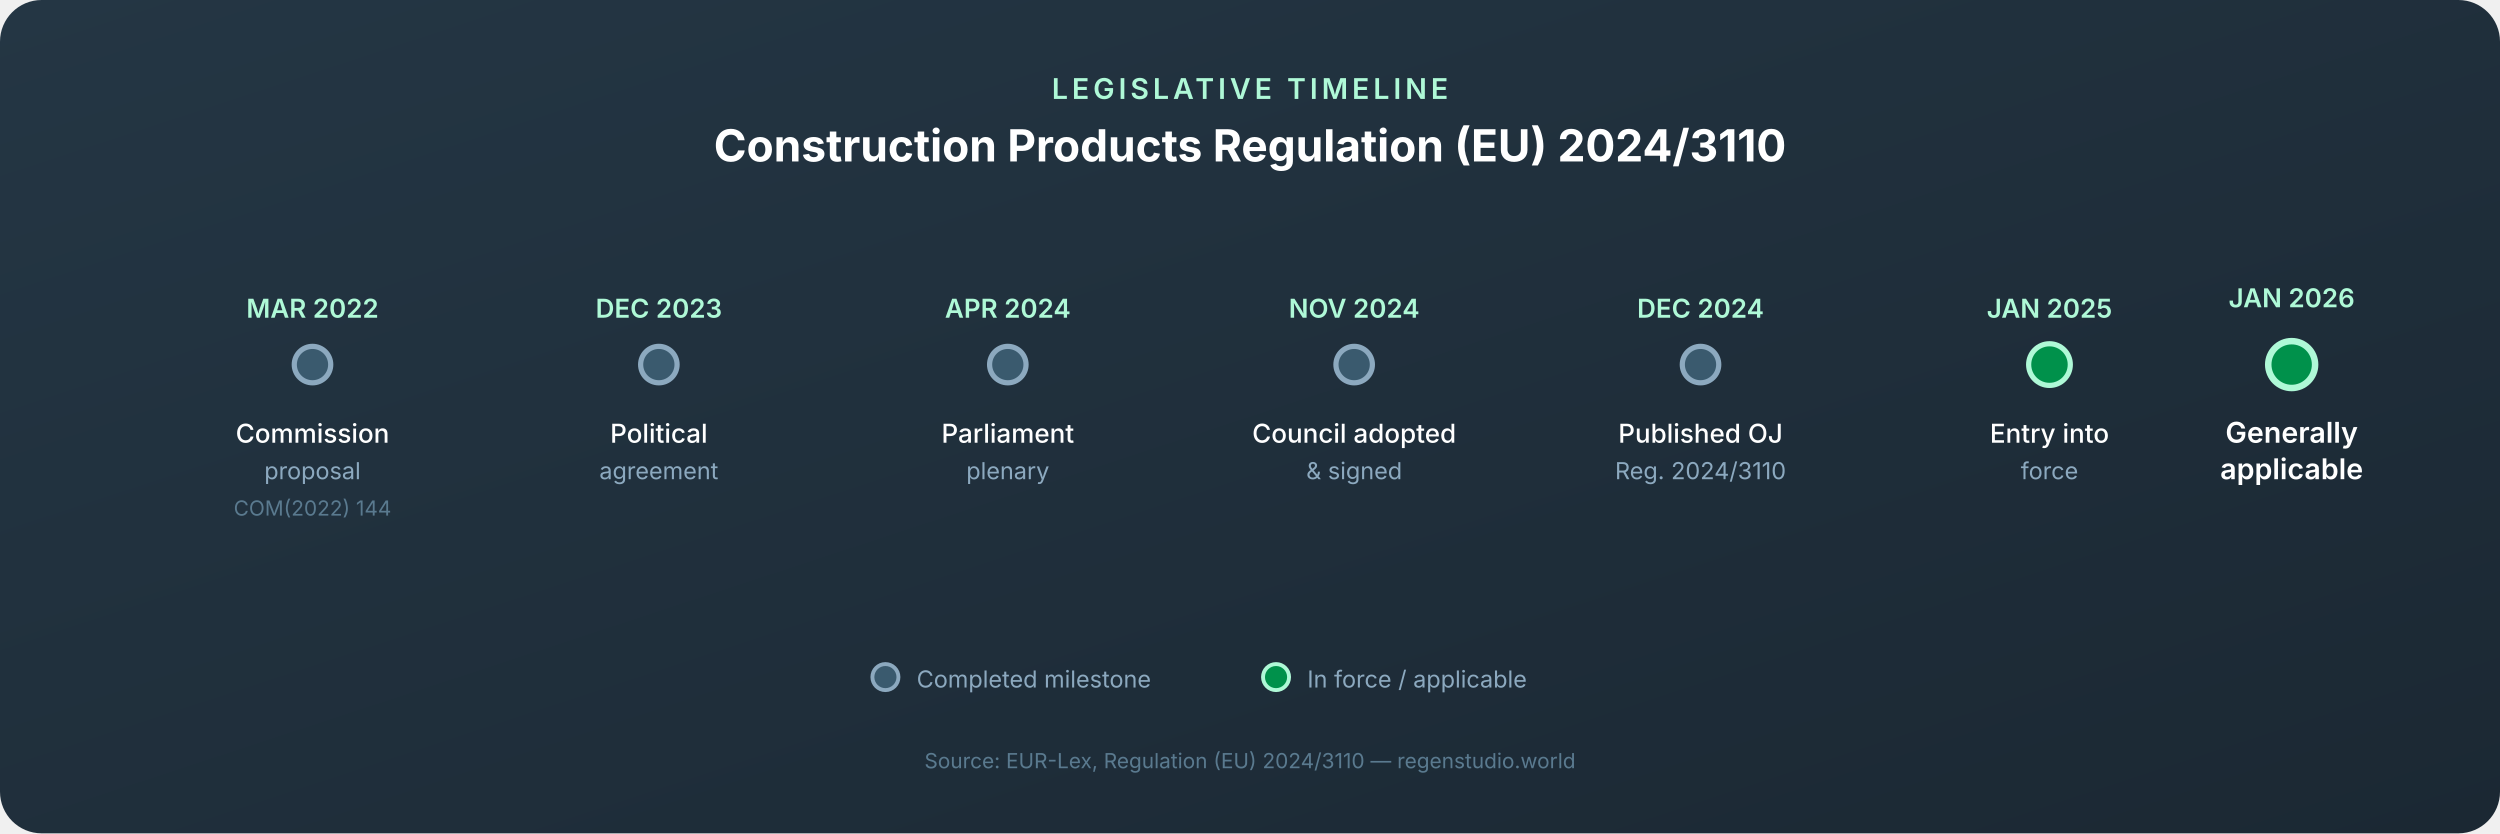
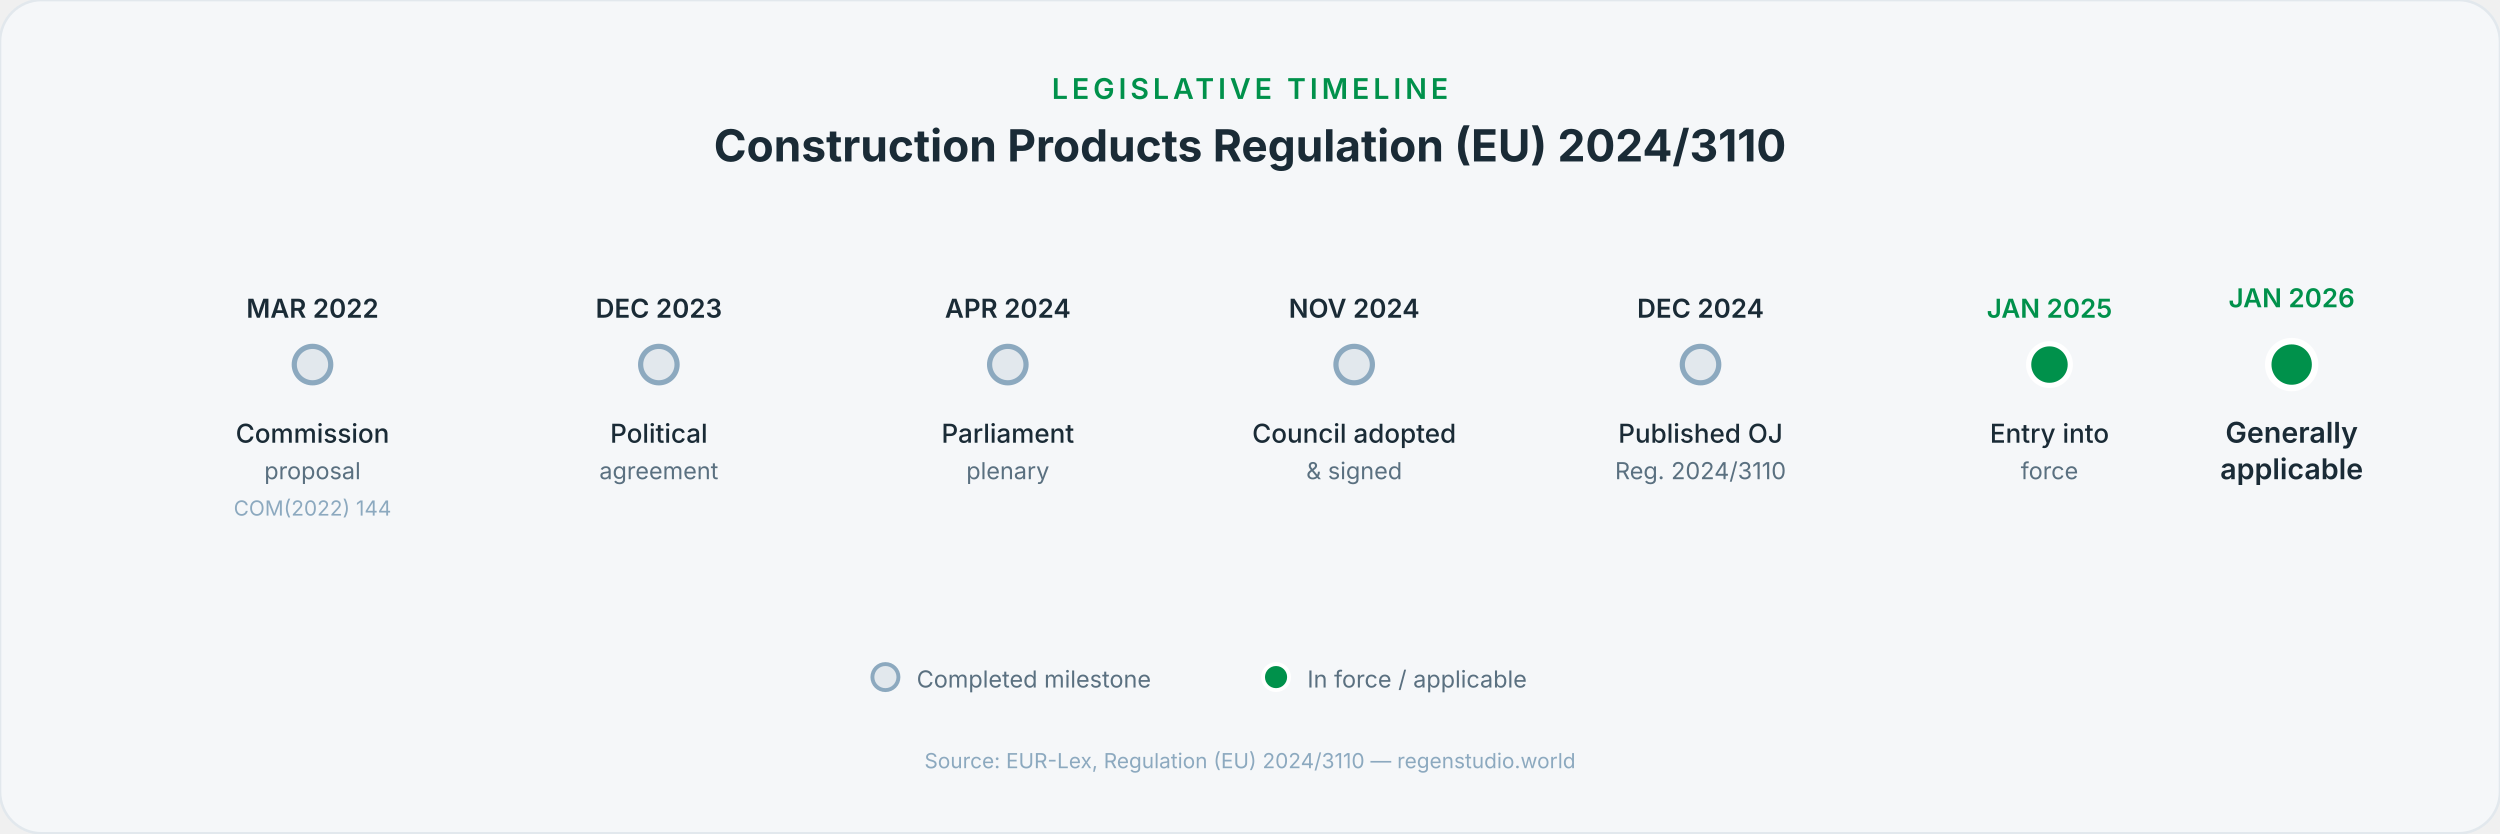
<svg xmlns="http://www.w3.org/2000/svg" viewBox="0 0 960 320" font-family="'Inter', 'Segoe UI', system-ui, sans-serif">
  <defs>
-     <linearGradient id="bg" x1="0" y1="0" x2="1" y2="1">
-       <stop offset="0%" stop-color="#243644" />
-       <stop offset="100%" stop-color="#1B2833" />
-     </linearGradient>
    <linearGradient id="line-grad" x1="0" y1="0" x2="1" y2="0">
-       <stop offset="0%" stop-color="#3A5A6E" />
+       <stop offset="0%" stop-color="#C8D6DE" />
      <stop offset="100%" stop-color="#00914B" />
    </linearGradient>
  </defs>
-   <rect width="960" height="320" rx="16" fill="url(#bg)" />
-   <text x="480" y="38" text-anchor="middle" fill="#AFF9D7" font-size="11" font-weight="600" letter-spacing="1.5" text-transform="uppercase">LEGISLATIVE TIMELINE</text>
-   <text x="480" y="62" text-anchor="middle" fill="#FFFFFF" font-size="17" font-weight="700">Construction Products Regulation (EU) 2024/3110</text>
+   <rect width="960" height="320" rx="16" fill="#F5F7F9" stroke="#E2E8ED" stroke-width="1" />
+   <text x="480" y="38" text-anchor="middle" fill="#00914B" font-size="11" font-weight="600" letter-spacing="1.5">LEGISLATIVE TIMELINE</text>
+   <text x="480" y="62" text-anchor="middle" fill="#1A2B36" font-size="17" font-weight="700">Construction Products Regulation (EU) 2024/3110</text>
  <line x1="80" y1="140" x2="880" y2="140" stroke="url(#line-grad)" stroke-width="3" stroke-linecap="round" />
-   <circle cx="120" cy="140" r="7" fill="#3A5A6E" stroke="#8CA9BF" stroke-width="2" />
-   <text x="120" y="122" text-anchor="middle" fill="#AFF9D7" font-size="10" font-weight="600">MAR 2022</text>
-   <text x="120" y="170" text-anchor="middle" fill="#FFFFFF" font-size="10" font-weight="500">Commission</text>
-   <text x="120" y="184" text-anchor="middle" fill="#8CA9BF" font-size="9">proposal</text>
-   <text x="120" y="198" text-anchor="middle" fill="#5A7A8F" font-size="8">COM(2022) 144</text>
-   <circle cx="253" cy="140" r="7" fill="#3A5A6E" stroke="#8CA9BF" stroke-width="2" />
-   <text x="253" y="122" text-anchor="middle" fill="#AFF9D7" font-size="10" font-weight="600">DEC 2023</text>
-   <text x="253" y="170" text-anchor="middle" fill="#FFFFFF" font-size="10" font-weight="500">Political</text>
-   <text x="253" y="184" text-anchor="middle" fill="#8CA9BF" font-size="9">agreement</text>
-   <circle cx="387" cy="140" r="7" fill="#3A5A6E" stroke="#8CA9BF" stroke-width="2" />
-   <text x="387" y="122" text-anchor="middle" fill="#AFF9D7" font-size="10" font-weight="600">APR 2024</text>
-   <text x="387" y="170" text-anchor="middle" fill="#FFFFFF" font-size="10" font-weight="500">Parliament</text>
-   <text x="387" y="184" text-anchor="middle" fill="#8CA9BF" font-size="9">plenary</text>
-   <circle cx="520" cy="140" r="7" fill="#3A5A6E" stroke="#8CA9BF" stroke-width="2" />
-   <text x="520" y="122" text-anchor="middle" fill="#AFF9D7" font-size="10" font-weight="600">NOV 2024</text>
-   <text x="520" y="170" text-anchor="middle" fill="#FFFFFF" font-size="10" font-weight="500">Council adopted</text>
-   <text x="520" y="184" text-anchor="middle" fill="#8CA9BF" font-size="9">&amp; signed</text>
-   <circle cx="653" cy="140" r="7" fill="#3A5A6E" stroke="#8CA9BF" stroke-width="2" />
-   <text x="653" y="122" text-anchor="middle" fill="#AFF9D7" font-size="10" font-weight="600">DEC 2024</text>
-   <text x="653" y="170" text-anchor="middle" fill="#FFFFFF" font-size="10" font-weight="500">Published OJ</text>
-   <text x="653" y="184" text-anchor="middle" fill="#8CA9BF" font-size="9">Reg. 2024/3110</text>
-   <circle cx="787" cy="140" r="8" fill="#00914B" stroke="#AFF9D7" stroke-width="2" />
-   <text x="787" y="122" text-anchor="middle" fill="#AFF9D7" font-size="10" font-weight="600">JAN 2025</text>
-   <text x="787" y="170" text-anchor="middle" fill="#FFFFFF" font-size="10" font-weight="500">Entry into</text>
-   <text x="787" y="184" text-anchor="middle" fill="#8CA9BF" font-size="9">force</text>
-   <circle cx="880" cy="140" r="9" fill="#00914B" stroke="#AFF9D7" stroke-width="2.5" />
-   <text x="880" y="118" text-anchor="middle" fill="#AFF9D7" font-size="10" font-weight="600">JAN 2026</text>
-   <text x="880" y="170" text-anchor="middle" fill="#FFFFFF" font-size="11" font-weight="600">Generally</text>
-   <text x="880" y="184" text-anchor="middle" fill="#FFFFFF" font-size="11" font-weight="600">applicable</text>
-   <circle cx="340" cy="260" r="5" fill="#3A5A6E" stroke="#8CA9BF" stroke-width="1.5" />
-   <text x="352" y="264" fill="#8CA9BF" font-size="9">Completed milestone</text>
-   <circle cx="490" cy="260" r="5" fill="#00914B" stroke="#AFF9D7" stroke-width="1.5" />
-   <text x="502" y="264" fill="#8CA9BF" font-size="9">In force / applicable</text>
-   <text x="480" y="295" text-anchor="middle" fill="#5A7A8F" font-size="8">Source: EUR-Lex, Regulation (EU) 2024/3110 — regenstudio.world</text>
+   <circle cx="120" cy="140" r="7" fill="#E2E8ED" stroke="#8CA9BF" stroke-width="2" />
+   <text x="120" y="122" text-anchor="middle" fill="#1A2B36" font-size="10" font-weight="600">MAR 2022</text>
+   <text x="120" y="170" text-anchor="middle" fill="#1A2B36" font-size="10" font-weight="500">Commission</text>
+   <text x="120" y="184" text-anchor="middle" fill="#5A7080" font-size="9">proposal</text>
+   <text x="120" y="198" text-anchor="middle" fill="#8CA9BF" font-size="8">COM(2022) 144</text>
+   <circle cx="253" cy="140" r="7" fill="#E2E8ED" stroke="#8CA9BF" stroke-width="2" />
+   <text x="253" y="122" text-anchor="middle" fill="#1A2B36" font-size="10" font-weight="600">DEC 2023</text>
+   <text x="253" y="170" text-anchor="middle" fill="#1A2B36" font-size="10" font-weight="500">Political</text>
+   <text x="253" y="184" text-anchor="middle" fill="#5A7080" font-size="9">agreement</text>
+   <circle cx="387" cy="140" r="7" fill="#E2E8ED" stroke="#8CA9BF" stroke-width="2" />
+   <text x="387" y="122" text-anchor="middle" fill="#1A2B36" font-size="10" font-weight="600">APR 2024</text>
+   <text x="387" y="170" text-anchor="middle" fill="#1A2B36" font-size="10" font-weight="500">Parliament</text>
+   <text x="387" y="184" text-anchor="middle" fill="#5A7080" font-size="9">plenary</text>
+   <circle cx="520" cy="140" r="7" fill="#E2E8ED" stroke="#8CA9BF" stroke-width="2" />
+   <text x="520" y="122" text-anchor="middle" fill="#1A2B36" font-size="10" font-weight="600">NOV 2024</text>
+   <text x="520" y="170" text-anchor="middle" fill="#1A2B36" font-size="10" font-weight="500">Council adopted</text>
+   <text x="520" y="184" text-anchor="middle" fill="#5A7080" font-size="9">&amp; signed</text>
+   <circle cx="653" cy="140" r="7" fill="#E2E8ED" stroke="#8CA9BF" stroke-width="2" />
+   <text x="653" y="122" text-anchor="middle" fill="#1A2B36" font-size="10" font-weight="600">DEC 2024</text>
+   <text x="653" y="170" text-anchor="middle" fill="#1A2B36" font-size="10" font-weight="500">Published OJ</text>
+   <text x="653" y="184" text-anchor="middle" fill="#5A7080" font-size="9">Reg. 2024/3110</text>
+   <circle cx="787" cy="140" r="8" fill="#00914B" stroke="#FFFFFF" stroke-width="2" />
+   <text x="787" y="122" text-anchor="middle" fill="#00914B" font-size="10" font-weight="600">JAN 2025</text>
+   <text x="787" y="170" text-anchor="middle" fill="#1A2B36" font-size="10" font-weight="500">Entry into</text>
+   <text x="787" y="184" text-anchor="middle" fill="#5A7080" font-size="9">force</text>
+   <circle cx="880" cy="140" r="9" fill="#00914B" stroke="#FFFFFF" stroke-width="2.5" />
+   <text x="880" y="118" text-anchor="middle" fill="#00914B" font-size="10" font-weight="600">JAN 2026</text>
+   <text x="880" y="170" text-anchor="middle" fill="#1A2B36" font-size="11" font-weight="600">Generally</text>
+   <text x="880" y="184" text-anchor="middle" fill="#1A2B36" font-size="11" font-weight="600">applicable</text>
+   <circle cx="340" cy="260" r="5" fill="#E2E8ED" stroke="#8CA9BF" stroke-width="1.5" />
+   <text x="352" y="264" fill="#5A7080" font-size="9">Completed milestone</text>
+   <circle cx="490" cy="260" r="5" fill="#00914B" stroke="#FFFFFF" stroke-width="1.5" />
+   <text x="502" y="264" fill="#5A7080" font-size="9">In force / applicable</text>
+   <text x="480" y="295" text-anchor="middle" fill="#8CA9BF" font-size="8">Source: EUR-Lex, Regulation (EU) 2024/3110 — regenstudio.world</text>
</svg>
